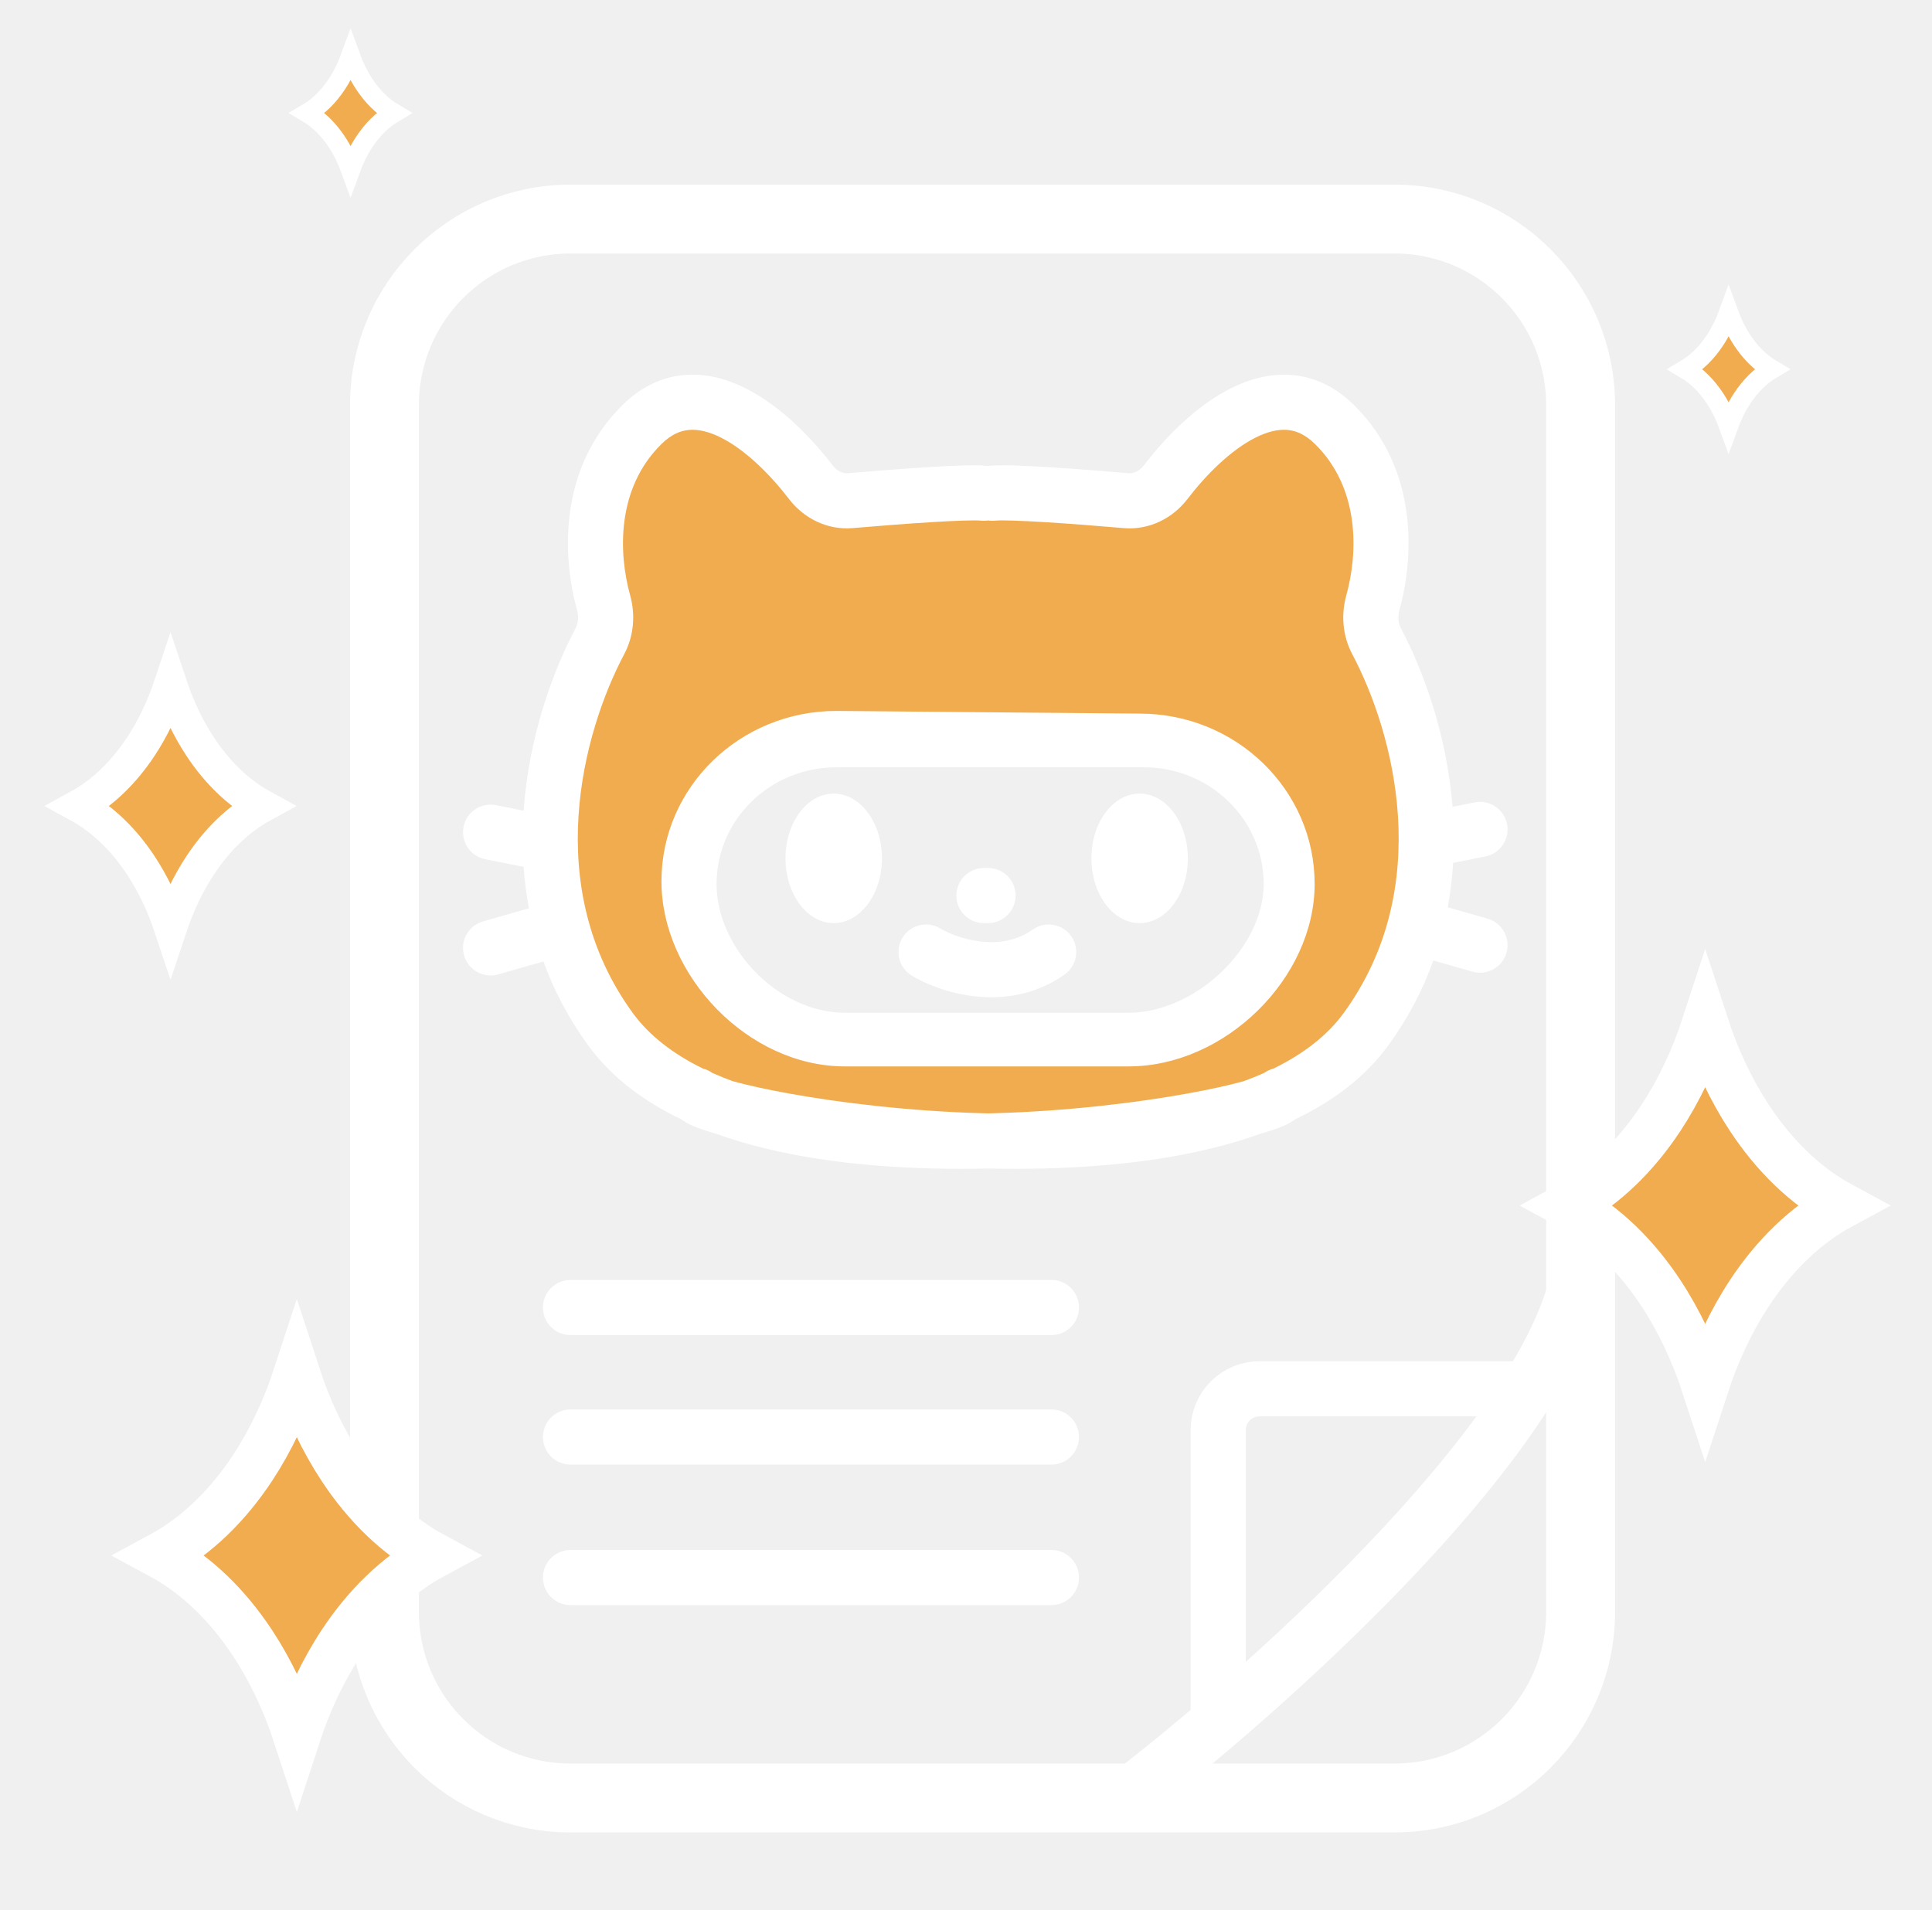
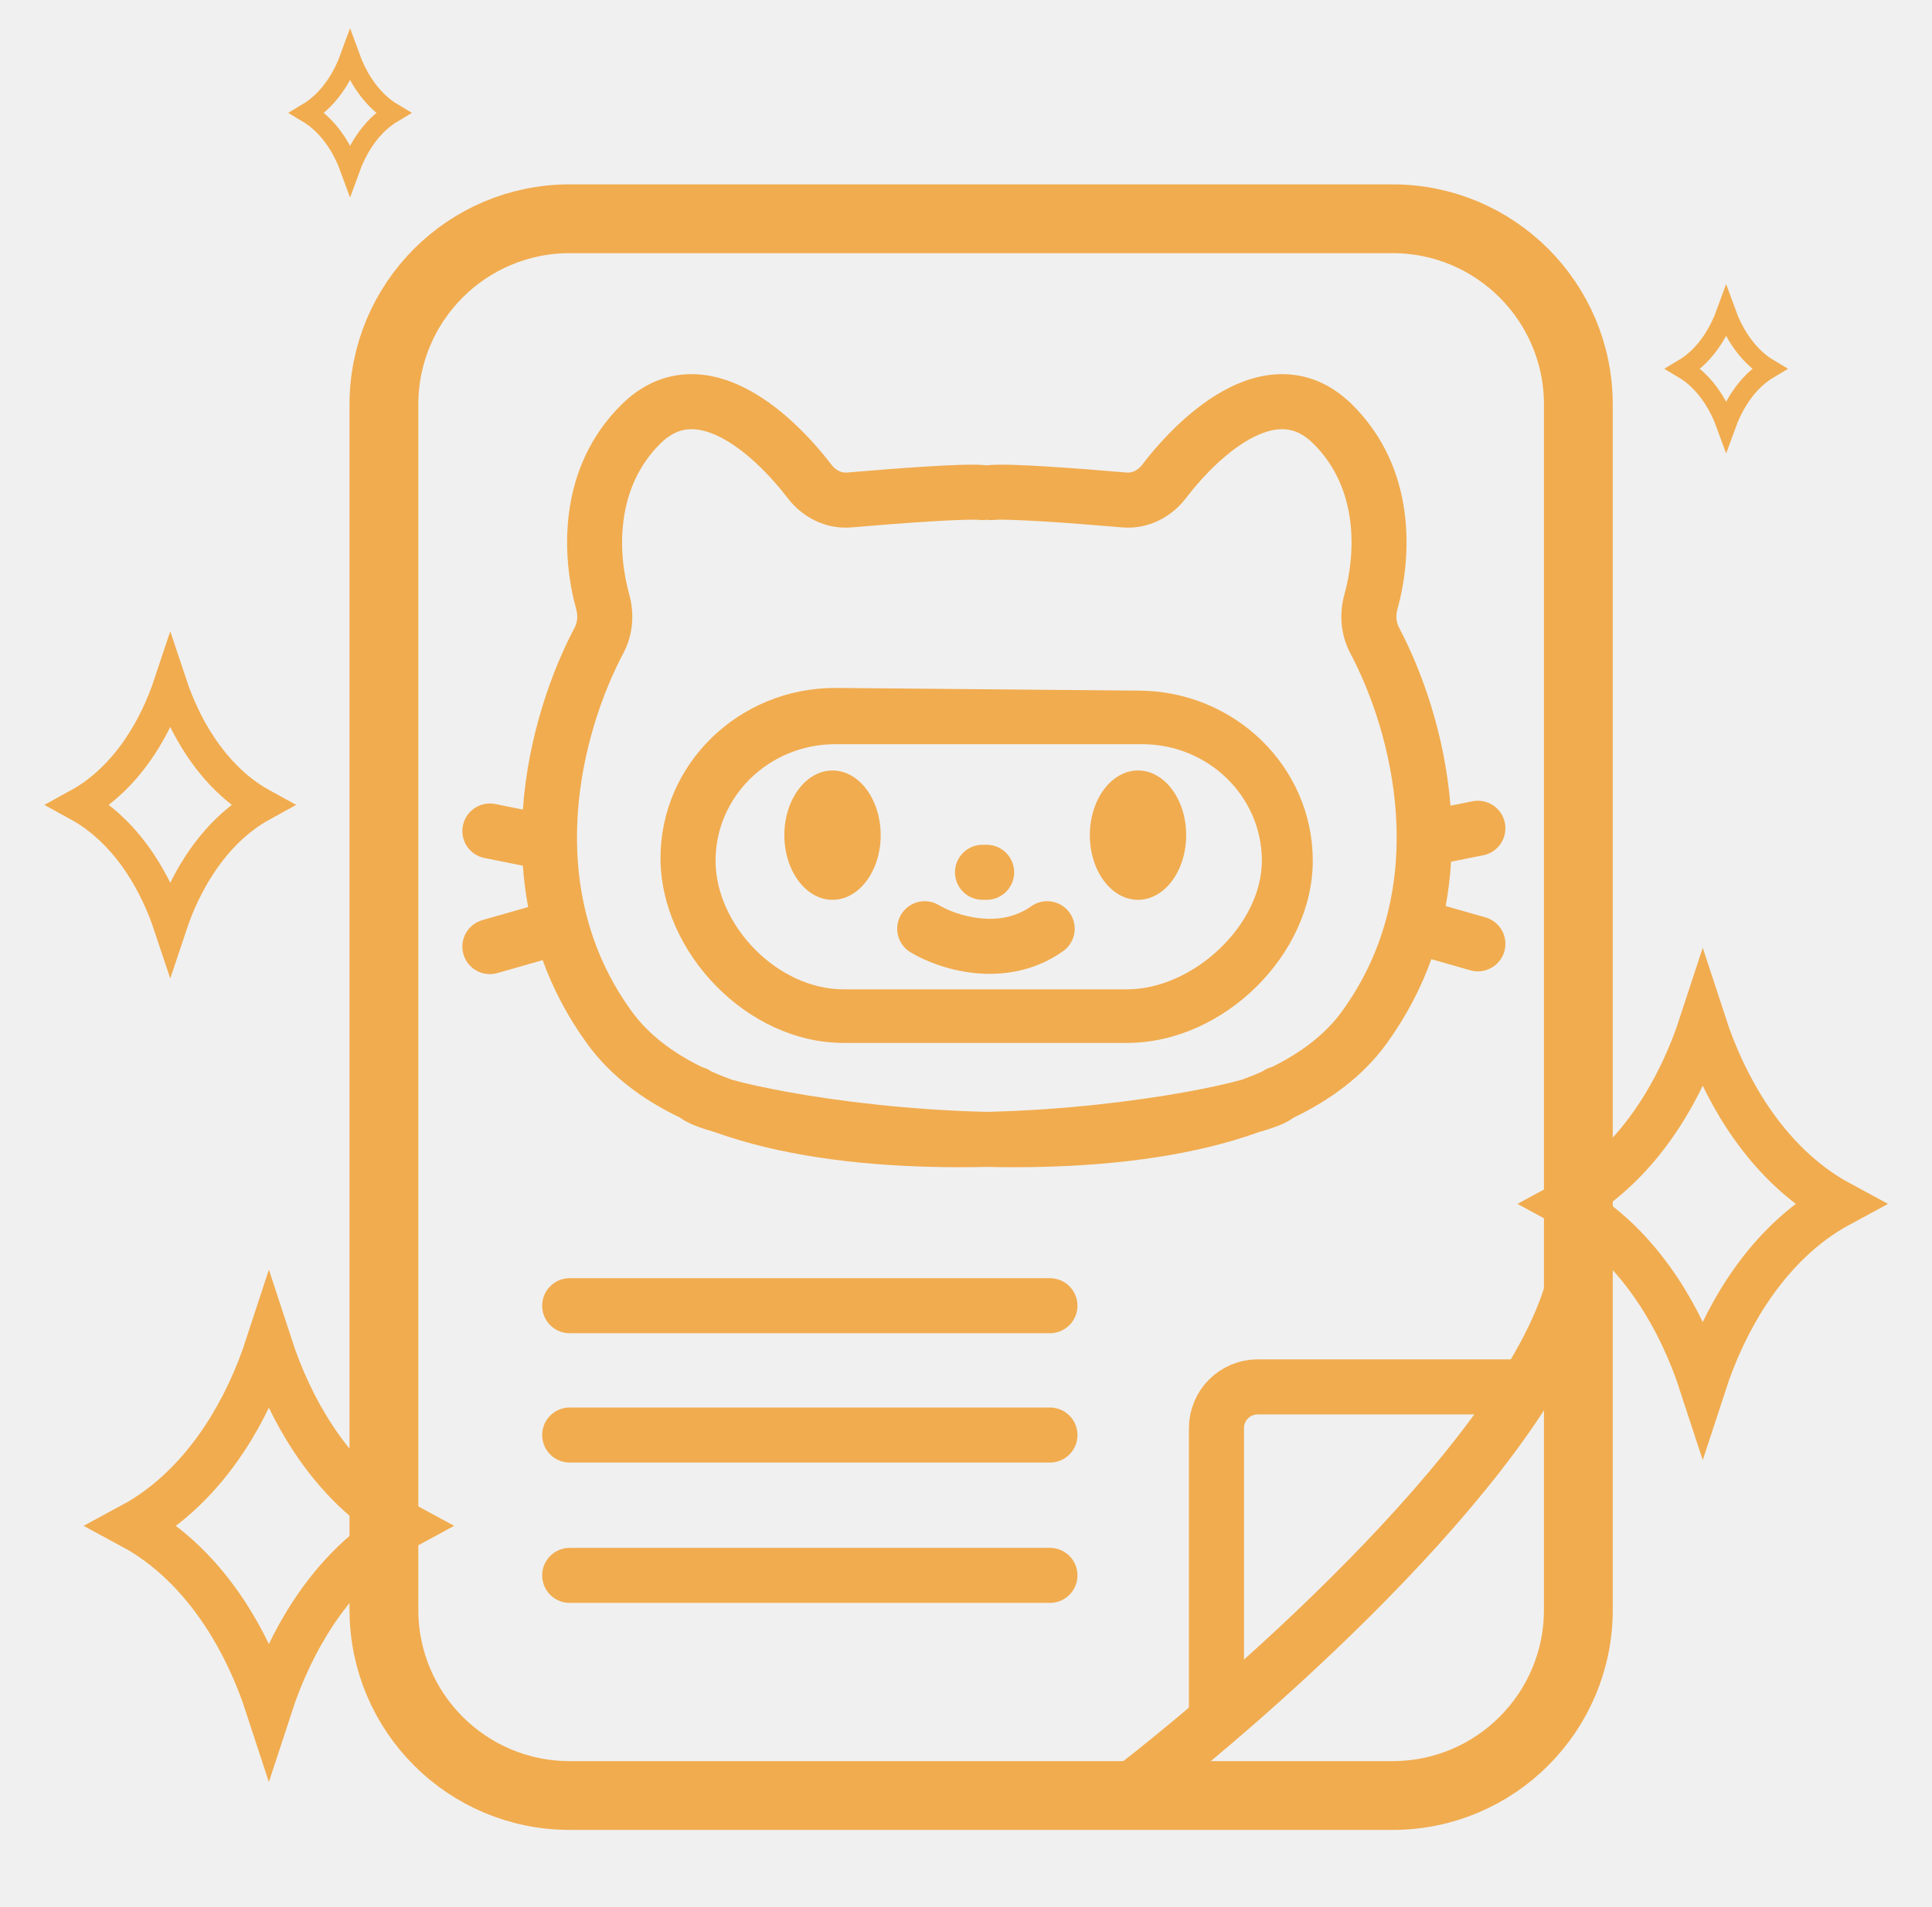
- <svg xmlns="http://www.w3.org/2000/svg" width="701" height="693" viewBox="0 0 701 693" fill="none">
-   <rect x="139.5" y="79.5" width="434" height="573" rx="67.5" stroke="white" stroke-width="25" />
-   <path d="M409 652C457.128 615.172 557.108 526.412 572 466" stroke="white" stroke-width="20" />
-   <path d="M442 624V519C442 510.716 448.716 504 457 504H551" stroke="white" stroke-width="20" stroke-linejoin="round" />
-   <path d="M207 474.5H381.5M207 521.5H381.5M207 572.5H381.5" stroke="white" stroke-width="20" stroke-linecap="round" stroke-linejoin="round" />
-   <path fill-rule="evenodd" clip-rule="evenodd" d="M293.722 186.245C313.336 179.074 334.919 175 357.5 175C381.045 175 403.755 178.965 424.395 186.036C432.827 162.721 445.204 148 459 148C482.11 148 501.24 189.31 504.508 243.128C515.653 259.328 522 277.478 522 296.5C522 362.498 450.089 420.5 362 420.5C273.911 420.5 196.5 368.998 196.5 303C196.5 284.71 202.1 266.727 212.07 250.285C213.401 191.596 233.455 145 258 145C272.419 145 285.288 161.08 293.722 186.245ZM298 272C273.147 272 253 292.147 253 317V326C253 350.853 273.147 371 298 371H419C443.853 371 464 350.853 464 326V317C464 292.147 443.853 272 419 272H298Z" fill="#F1AC4F" />
-   <path fill-rule="evenodd" clip-rule="evenodd" d="M250.097 156.015C247.05 156.26 243.675 157.529 240.01 161.131C223.647 177.218 224.382 200.722 228.634 216.003C230.55 222.887 230.093 230.595 226.498 237.381C211.375 265.927 196.355 321.966 229.585 367.615C235.547 375.806 244.227 382.494 255.095 387.806C256.314 388.116 257.46 388.653 258.473 389.381C260.834 390.432 263.288 391.424 265.831 392.357C270.835 393.747 277.79 395.314 286.266 396.847C304.823 400.203 329.991 403.269 356.598 404.004C357.254 404.022 357.911 404.039 358.567 404.054C359.224 404.039 359.881 404.022 360.536 404.004C387.144 403.269 412.312 400.203 430.869 396.847C439.345 395.314 446.299 393.747 451.304 392.357C453.847 391.424 456.301 390.432 458.662 389.381C459.675 388.653 460.821 388.116 462.039 387.806C472.908 382.494 481.587 375.806 487.55 367.615C520.78 321.966 505.76 265.927 490.637 237.381C487.041 230.595 486.585 222.887 488.5 216.003C492.753 200.722 493.488 177.218 477.124 161.131C473.46 157.529 470.084 156.26 467.038 156.015C463.788 155.753 459.974 156.594 455.604 158.78C446.653 163.258 437.63 172.25 430.82 181.142C425.588 187.972 417.075 192.461 407.707 191.654C399.028 190.906 388.517 190.073 379.455 189.511C369.905 188.919 363.19 188.722 361.239 188.939C360.328 189.04 359.431 189.016 358.567 188.879C357.703 189.016 356.807 189.04 355.896 188.939C353.945 188.722 347.23 188.919 337.68 189.511C328.618 190.073 318.107 190.906 309.427 191.654C300.059 192.461 291.547 187.972 286.315 181.142C279.505 172.25 270.482 163.258 261.53 158.78C257.161 156.594 253.347 155.753 250.097 156.015ZM213.415 379.385C221.88 391.013 233.649 399.715 247.18 406.192C247.332 406.307 247.456 406.395 247.545 406.458L247.546 406.459L247.569 406.476C248.748 407.315 250.008 407.948 251.044 408.414C253.179 409.376 255.866 410.29 258.811 411.152C258.895 411.177 258.979 411.201 259.064 411.226C259.143 411.249 259.223 411.272 259.303 411.295C259.395 411.321 259.487 411.348 259.58 411.374C259.626 411.387 259.672 411.401 259.718 411.414C265.537 413.514 271.568 415.287 277.709 416.78C303.044 422.937 331.655 424.656 358.567 424.059C385.48 424.656 414.09 422.937 439.426 416.78C445.567 415.287 451.597 413.514 457.417 411.414C457.548 411.376 457.678 411.339 457.807 411.302L457.958 411.258C458.019 411.241 458.08 411.223 458.14 411.206C458.202 411.188 458.263 411.17 458.324 411.152C461.269 410.29 463.956 409.376 466.091 408.414C467.127 407.948 468.387 407.315 469.565 406.476L469.589 406.459L469.594 406.455C469.654 406.413 469.73 406.359 469.819 406.293C469.862 406.262 469.907 406.228 469.955 406.192C483.486 399.714 495.255 391.013 503.72 379.385C511.01 369.37 516.342 359.007 520.087 348.568L534.253 352.615C539.563 354.132 545.098 351.058 546.615 345.747C548.133 340.437 545.058 334.902 539.747 333.385L525.289 329.254C526.29 323.848 526.926 318.467 527.25 313.148L538.961 310.806C544.377 309.723 547.889 304.454 546.806 299.039C545.723 293.623 540.455 290.111 535.039 291.194L527.039 292.794C524.962 266.516 516.351 243.197 508.31 228.018C507.355 226.217 507.078 223.844 507.768 221.365C512.794 203.304 515.213 170.528 491.145 146.869C484.441 140.278 476.774 136.733 468.642 136.079C460.712 135.441 453.208 137.615 446.656 140.893C433.765 147.342 422.53 159.074 414.942 168.98C413.367 171.037 411.21 171.881 409.424 171.728C400.664 170.973 389.978 170.125 380.693 169.55C371.896 169.004 363.115 168.607 359.03 169.061C358.875 169.079 358.72 169.099 358.567 169.123C358.414 169.099 358.26 169.079 358.104 169.061C354.02 168.607 345.239 169.004 336.442 169.55C327.157 170.125 316.47 170.973 307.711 171.728C305.925 171.881 303.768 171.037 302.193 168.98C294.605 159.074 283.37 147.342 270.479 140.893C263.926 137.615 256.423 135.441 248.493 136.079C240.36 136.733 232.694 140.278 225.99 146.869C201.922 170.528 204.34 203.304 209.366 221.365C210.056 223.844 209.779 226.217 208.825 228.018C200.641 243.467 191.866 267.349 189.991 294.2L179.961 292.194C174.546 291.111 169.277 294.623 168.194 300.039C167.111 305.454 170.623 310.723 176.039 311.806L189.98 314.594C190.335 319.563 190.966 324.584 191.915 329.624L175.253 334.385C169.943 335.902 166.868 341.437 168.385 346.747C169.902 352.058 175.437 355.132 180.747 353.615L197.175 348.922C200.914 359.241 206.207 369.483 213.415 379.385ZM303.5 278.445H415C439.024 278.445 458.5 297.406 458.5 320.796C458.5 344.186 433.524 367.528 409.5 367.528H306.5C282.476 367.528 260 344.186 260 320.796C260 297.406 279.476 278.445 303.5 278.445ZM240 319.823C240 285.679 268.43 258 303.5 258L413.5 258.974C448.57 258.974 477 286.653 477 320.796C477 354.94 444.57 387 409.5 387H306.5C271.43 387 240 353.966 240 319.823ZM320 311.5C320 324.479 312.165 335 302.5 335C292.835 335 285 324.479 285 311.5C285 298.521 292.835 288 302.5 288C312.165 288 320 298.521 320 311.5ZM413.5 335C423.165 335 431 324.479 431 311.5C431 298.521 423.165 288 413.5 288C403.835 288 396 298.521 396 311.5C396 324.479 403.835 335 413.5 335ZM327.441 340.329C330.297 335.602 336.444 334.085 341.171 336.941C344.033 338.67 349.661 341.038 356.142 341.717C362.484 342.381 369.001 341.385 374.725 337.336C379.234 334.147 385.475 335.216 388.664 339.725C391.853 344.234 390.784 350.475 386.275 353.664C375.599 361.215 363.866 362.635 354.058 361.608C344.389 360.595 335.967 357.164 330.829 354.059C326.102 351.203 324.585 345.056 327.441 340.329ZM357 315C351.477 315 347 319.477 347 325C347 330.523 351.477 335 357 335H358.5C364.023 335 368.5 330.523 368.5 325C368.5 319.477 364.023 315 358.5 315H357Z" fill="white" />
+ <svg xmlns="http://www.w3.org/2000/svg" width="702" height="693" viewBox="0 0 702 693" fill="none">
+   <rect x="139.5" y="79.5" width="434" height="573" rx="67.5" stroke="#F1AC4F" stroke-width="25" />
+   <path d="M409 652C457.128 615.172 557.108 526.412 572 466" stroke="#F1AC4F" stroke-width="20" />
+   <path d="M442 624V519C442 510.716 448.716 504 457 504H551" stroke="#F1AC4F" stroke-width="20" stroke-linejoin="round" />
+   <path d="M207 474.5H381.5M207 521.5H381.5M207 572.5H381.5" stroke="#F1AC4F" stroke-width="20" stroke-linecap="round" stroke-linejoin="round" />
+   <path fill-rule="evenodd" clip-rule="evenodd" d="M250.097 156.015C247.05 156.26 243.675 157.529 240.01 161.131C223.647 177.218 224.382 200.722 228.634 216.003C230.55 222.887 230.093 230.595 226.498 237.381C211.375 265.927 196.355 321.966 229.585 367.615C235.548 375.806 244.227 382.494 255.095 387.806C256.314 388.116 257.46 388.653 258.473 389.381C260.834 390.432 263.288 391.424 265.831 392.357C270.835 393.747 277.79 395.314 286.266 396.847C304.823 400.203 329.991 403.269 356.598 404.004C357.254 404.022 357.911 404.039 358.567 404.054C359.224 404.039 359.881 404.022 360.536 404.004C387.144 403.269 412.312 400.203 430.869 396.847C439.345 395.314 446.299 393.747 451.304 392.357C453.847 391.424 456.301 390.432 458.662 389.381C459.675 388.653 460.821 388.116 462.039 387.806C472.908 382.494 481.587 375.806 487.55 367.615C520.78 321.966 505.76 265.927 490.637 237.381C487.041 230.595 486.585 222.887 488.5 216.003C492.753 200.722 493.488 177.218 477.124 161.131C473.46 157.529 470.084 156.26 467.038 156.015C463.788 155.753 459.974 156.594 455.604 158.78C446.652 163.258 437.63 172.25 430.82 181.142C425.588 187.972 417.075 192.461 407.707 191.654C399.028 190.906 388.517 190.073 379.455 189.511C369.905 188.919 363.189 188.722 361.239 188.939C360.328 189.04 359.431 189.016 358.567 188.879C357.703 189.016 356.807 189.04 355.896 188.939C353.945 188.722 347.23 188.919 337.68 189.511C328.618 190.073 318.107 190.906 309.427 191.654C300.059 192.461 291.547 187.972 286.315 181.142C279.505 172.25 270.482 163.258 261.53 158.78C257.161 156.594 253.347 155.753 250.097 156.015ZM213.415 379.385C221.88 391.013 233.649 399.715 247.18 406.192C247.292 406.277 247.389 406.347 247.468 406.404C247.496 406.424 247.522 406.442 247.545 406.459L247.569 406.476C248.748 407.315 250.008 407.948 251.044 408.414C253.179 409.376 255.866 410.29 258.811 411.152C259.108 411.239 259.41 411.326 259.718 411.414C265.537 413.514 271.568 415.287 277.709 416.78C303.044 422.937 331.655 424.656 358.567 424.059C385.48 424.656 414.09 422.937 439.426 416.78C445.567 415.287 451.597 413.514 457.417 411.414C457.548 411.376 457.678 411.339 457.807 411.302L457.987 411.25C458.1 411.217 458.213 411.185 458.324 411.152C461.269 410.29 463.956 409.376 466.091 408.414C467.127 407.948 468.387 407.315 469.565 406.476L469.589 406.459C469.678 406.396 469.803 406.307 469.955 406.192C483.486 399.715 495.255 391.013 503.72 379.385C511.01 369.37 516.342 359.007 520.087 348.568L534.253 352.615C539.563 354.132 545.098 351.058 546.615 345.747C548.133 340.437 545.058 334.902 539.747 333.385L525.289 329.254C526.29 323.848 526.926 318.467 527.25 313.148L538.961 310.806C544.377 309.723 547.889 304.454 546.806 299.039C545.723 293.623 540.455 290.111 535.039 291.194L527.039 292.794C524.962 266.516 516.351 243.197 508.31 228.018C507.355 226.217 507.078 223.844 507.768 221.365C512.794 203.304 515.213 170.528 491.145 146.869C484.441 140.278 476.774 136.733 468.642 136.079C460.712 135.441 453.208 137.615 446.656 140.893C433.765 147.342 422.53 159.074 414.942 168.98C413.367 171.037 411.21 171.881 409.424 171.728C400.664 170.973 389.978 170.125 380.692 169.55C371.896 169.004 363.115 168.607 359.03 169.061C358.875 169.079 358.72 169.099 358.567 169.123C358.414 169.099 358.26 169.079 358.104 169.061C354.02 168.607 345.239 169.004 336.442 169.55C327.157 170.125 316.47 170.973 307.711 171.728C305.925 171.881 303.768 171.037 302.193 168.98C294.605 159.074 283.37 147.342 270.479 140.893C263.927 137.615 256.423 135.441 248.493 136.079C240.36 136.733 232.694 140.278 225.99 146.869C201.922 170.528 204.34 203.304 209.366 221.365C210.056 223.844 209.779 226.217 208.825 228.018C200.641 243.467 191.866 267.349 189.991 294.2L179.961 292.194C174.546 291.111 169.277 294.623 168.194 300.039C167.111 305.454 170.623 310.723 176.039 311.806L189.98 314.594C190.335 319.563 190.966 324.584 191.915 329.624L175.253 334.385C169.943 335.902 166.868 341.437 168.385 346.747C169.902 352.058 175.437 355.132 180.747 353.615L197.175 348.922C200.914 359.241 206.207 369.483 213.415 379.385ZM303.5 270.445H415C439.024 270.445 458.5 289.406 458.5 312.796C458.5 336.186 433.524 359.528 409.5 359.528H306.5C282.476 359.528 260 336.186 260 312.796C260 289.406 279.476 270.445 303.5 270.445ZM240 311.823C240 277.679 268.43 250 303.5 250L413.5 250.974C448.57 250.974 477 278.653 477 312.796C477 346.94 444.57 379 409.5 379H306.5C271.43 379 240 345.966 240 311.823ZM320 303.5C320 316.479 312.165 327 302.5 327C292.835 327 285 316.479 285 303.5C285 290.521 292.835 280 302.5 280C312.165 280 320 290.521 320 303.5ZM413.5 327C423.165 327 431 316.479 431 303.5C431 290.521 423.165 280 413.5 280C403.835 280 396 290.521 396 303.5C396 316.479 403.835 327 413.5 327ZM327.441 332.329C330.297 327.602 336.444 326.085 341.171 328.941C344.033 330.67 349.661 333.038 356.142 333.717C362.484 334.381 369.001 333.385 374.725 329.336C379.234 326.147 385.475 327.216 388.664 331.725C391.853 336.234 390.784 342.475 386.275 345.664C375.599 353.215 363.866 354.635 354.058 353.608C344.389 352.595 335.967 349.164 330.829 346.059C326.102 343.203 324.585 337.056 327.441 332.329ZM357 307C351.477 307 347 311.477 347 317C347 322.523 351.477 327 357 327H358.5C364.023 327 368.5 322.523 368.5 317C368.5 311.477 364.023 307 358.5 307H357Z" fill="#F1AC4F" />
  <g clip-path="url(#clip0_51_234)">
-     <path d="M28.597 292.5C37.462 287.637 45.046 280.112 51.047 271.028C55.476 264.326 59.117 256.686 61.865 248.429C64.613 256.686 68.254 264.326 72.683 271.028C78.685 280.112 86.268 287.637 95.134 292.5C86.268 297.364 78.685 304.889 72.683 313.973C68.254 320.676 64.613 328.315 61.865 336.572C59.117 328.315 55.476 320.676 51.047 313.973C45.046 304.889 37.462 297.364 28.597 292.5Z" fill="#F1AC4F" stroke="white" stroke-width="12" />
+     <path d="M28.597 292.5C37.462 287.637 45.046 280.112 51.047 271.028C55.476 264.326 59.117 256.686 61.865 248.429C64.613 256.686 68.254 264.326 72.683 271.028C78.685 280.112 86.268 287.637 95.134 292.5C86.268 297.364 78.685 304.889 72.683 313.973C68.254 320.676 64.613 328.315 61.865 336.572C59.117 328.315 55.476 320.676 51.047 313.973C45.046 304.889 37.462 297.364 28.597 292.5Z" stroke="#F1AC4F" stroke-width="12" />
  </g>
-   <g clip-path="url(#clip1_51_234)">
-     <path d="M569.281 437.5C582.448 430.395 593.705 419.269 602.597 405.79C609.225 395.741 614.649 384.252 618.701 371.825C622.753 384.252 628.176 395.741 634.804 405.79C643.696 419.269 654.953 430.395 668.12 437.5C654.953 444.606 643.696 455.732 634.804 469.212C628.176 479.261 622.753 490.75 618.701 503.177C614.649 490.75 609.225 479.261 602.597 469.212C593.705 455.732 582.449 444.606 569.281 437.5Z" fill="#F1AC4F" stroke="white" stroke-width="17" />
-   </g>
-   <g clip-path="url(#clip2_51_234)">
-     <path d="M58.281 564.5C71.448 557.395 82.705 546.269 91.597 532.79C98.225 522.741 103.649 511.252 107.701 498.825C111.753 511.252 117.176 522.741 123.804 532.79C132.696 546.269 143.953 557.395 157.12 564.5C143.953 571.606 132.696 582.732 123.804 596.212C117.176 606.261 111.753 617.75 107.701 630.177C103.649 617.75 98.225 606.261 91.597 596.212C82.706 582.732 71.449 571.606 58.281 564.5Z" fill="#F1AC4F" stroke="white" stroke-width="17" />
-   </g>
-   <path d="M111.575 41.016C115.761 38.536 119.347 34.887 122.209 30.555C124.202 27.539 125.878 24.151 127.2 20.505C128.522 24.151 130.197 27.539 132.19 30.555C135.052 34.887 138.638 38.536 142.824 41.016C138.638 43.496 135.052 47.145 132.19 51.477C130.197 54.494 128.521 57.882 127.199 61.528C125.877 57.882 124.201 54.494 122.208 51.477C119.346 47.146 115.76 43.496 111.575 41.016Z" fill="#F1AC4F" stroke="white" stroke-width="7" />
-   <path d="M611.576 134.016C615.761 131.536 619.347 127.888 622.209 123.556C624.202 120.54 625.878 117.152 627.2 113.506C628.522 117.152 630.197 120.54 632.19 123.556C635.052 127.888 638.638 131.536 642.823 134.016C638.638 136.496 635.052 140.145 632.19 144.477C630.197 147.493 628.522 150.881 627.2 154.527C625.878 150.881 624.202 147.493 622.209 144.477C619.348 140.145 615.761 136.496 611.576 134.016Z" fill="#F1AC4F" stroke="white" stroke-width="7" />
+   <path d="M569.281 437.5C582.448 430.395 593.705 419.269 602.597 405.79C609.225 395.741 614.649 384.252 618.701 371.825C622.753 384.252 628.176 395.741 634.804 405.79C643.696 419.269 654.953 430.395 668.12 437.5C654.953 444.606 643.696 455.732 634.804 469.212C628.176 479.261 622.753 490.75 618.701 503.177C614.649 490.75 609.225 479.261 602.597 469.212C593.705 455.732 582.449 444.606 569.281 437.5Z" stroke="#F1AC4F" stroke-width="17" />
+   <path d="M48.281 554.5C61.449 547.395 72.705 536.269 81.597 522.79C88.225 512.741 93.649 501.252 97.701 488.825C101.753 501.252 107.176 512.741 113.804 522.79C122.696 536.269 133.953 547.395 147.12 554.5C133.953 561.606 122.696 572.732 113.804 586.212C107.176 596.261 101.753 607.75 97.701 620.177C93.649 607.75 88.225 596.261 81.597 586.212C72.706 572.732 61.449 561.606 48.281 554.5Z" stroke="#F1AC4F" stroke-width="17" />
+   <path d="M111.575 41.016C115.761 38.536 119.347 34.887 122.209 30.555C124.202 27.539 125.878 24.151 127.2 20.505C128.522 24.151 130.197 27.539 132.19 30.555C135.052 34.887 138.638 38.536 142.824 41.016C138.638 43.496 135.052 47.145 132.19 51.477C130.197 54.494 128.521 57.882 127.199 61.528C125.877 57.882 124.201 54.494 122.208 51.477C119.346 47.146 115.76 43.496 111.575 41.016Z" stroke="#F1AC4F" stroke-width="7" />
+   <path d="M611.576 134.016C615.761 131.536 619.347 127.888 622.209 123.556C624.202 120.54 625.878 117.152 627.2 113.506C628.522 117.152 630.197 120.54 632.19 123.556C635.052 127.888 638.638 131.536 642.823 134.016C638.638 136.496 635.052 140.145 632.19 144.477C630.197 147.493 628.522 150.881 627.2 154.527C625.878 150.881 624.202 147.493 622.209 144.477C619.348 140.145 615.761 136.496 611.576 134.016Z" stroke="#F1AC4F" stroke-width="7" />
  <defs>
    <clipPath id="clip0_51_234">
      <rect width="118" height="175" fill="white" transform="translate(0 205)" />
    </clipPath>
-     <clipPath id="clip1_51_234">
-       <rect width="173" height="257" fill="white" transform="translate(528 309)" />
-     </clipPath>
-     <clipPath id="clip2_51_234">
-       <rect width="173" height="257" fill="white" transform="translate(17 436)" />
-     </clipPath>
  </defs>
</svg>
